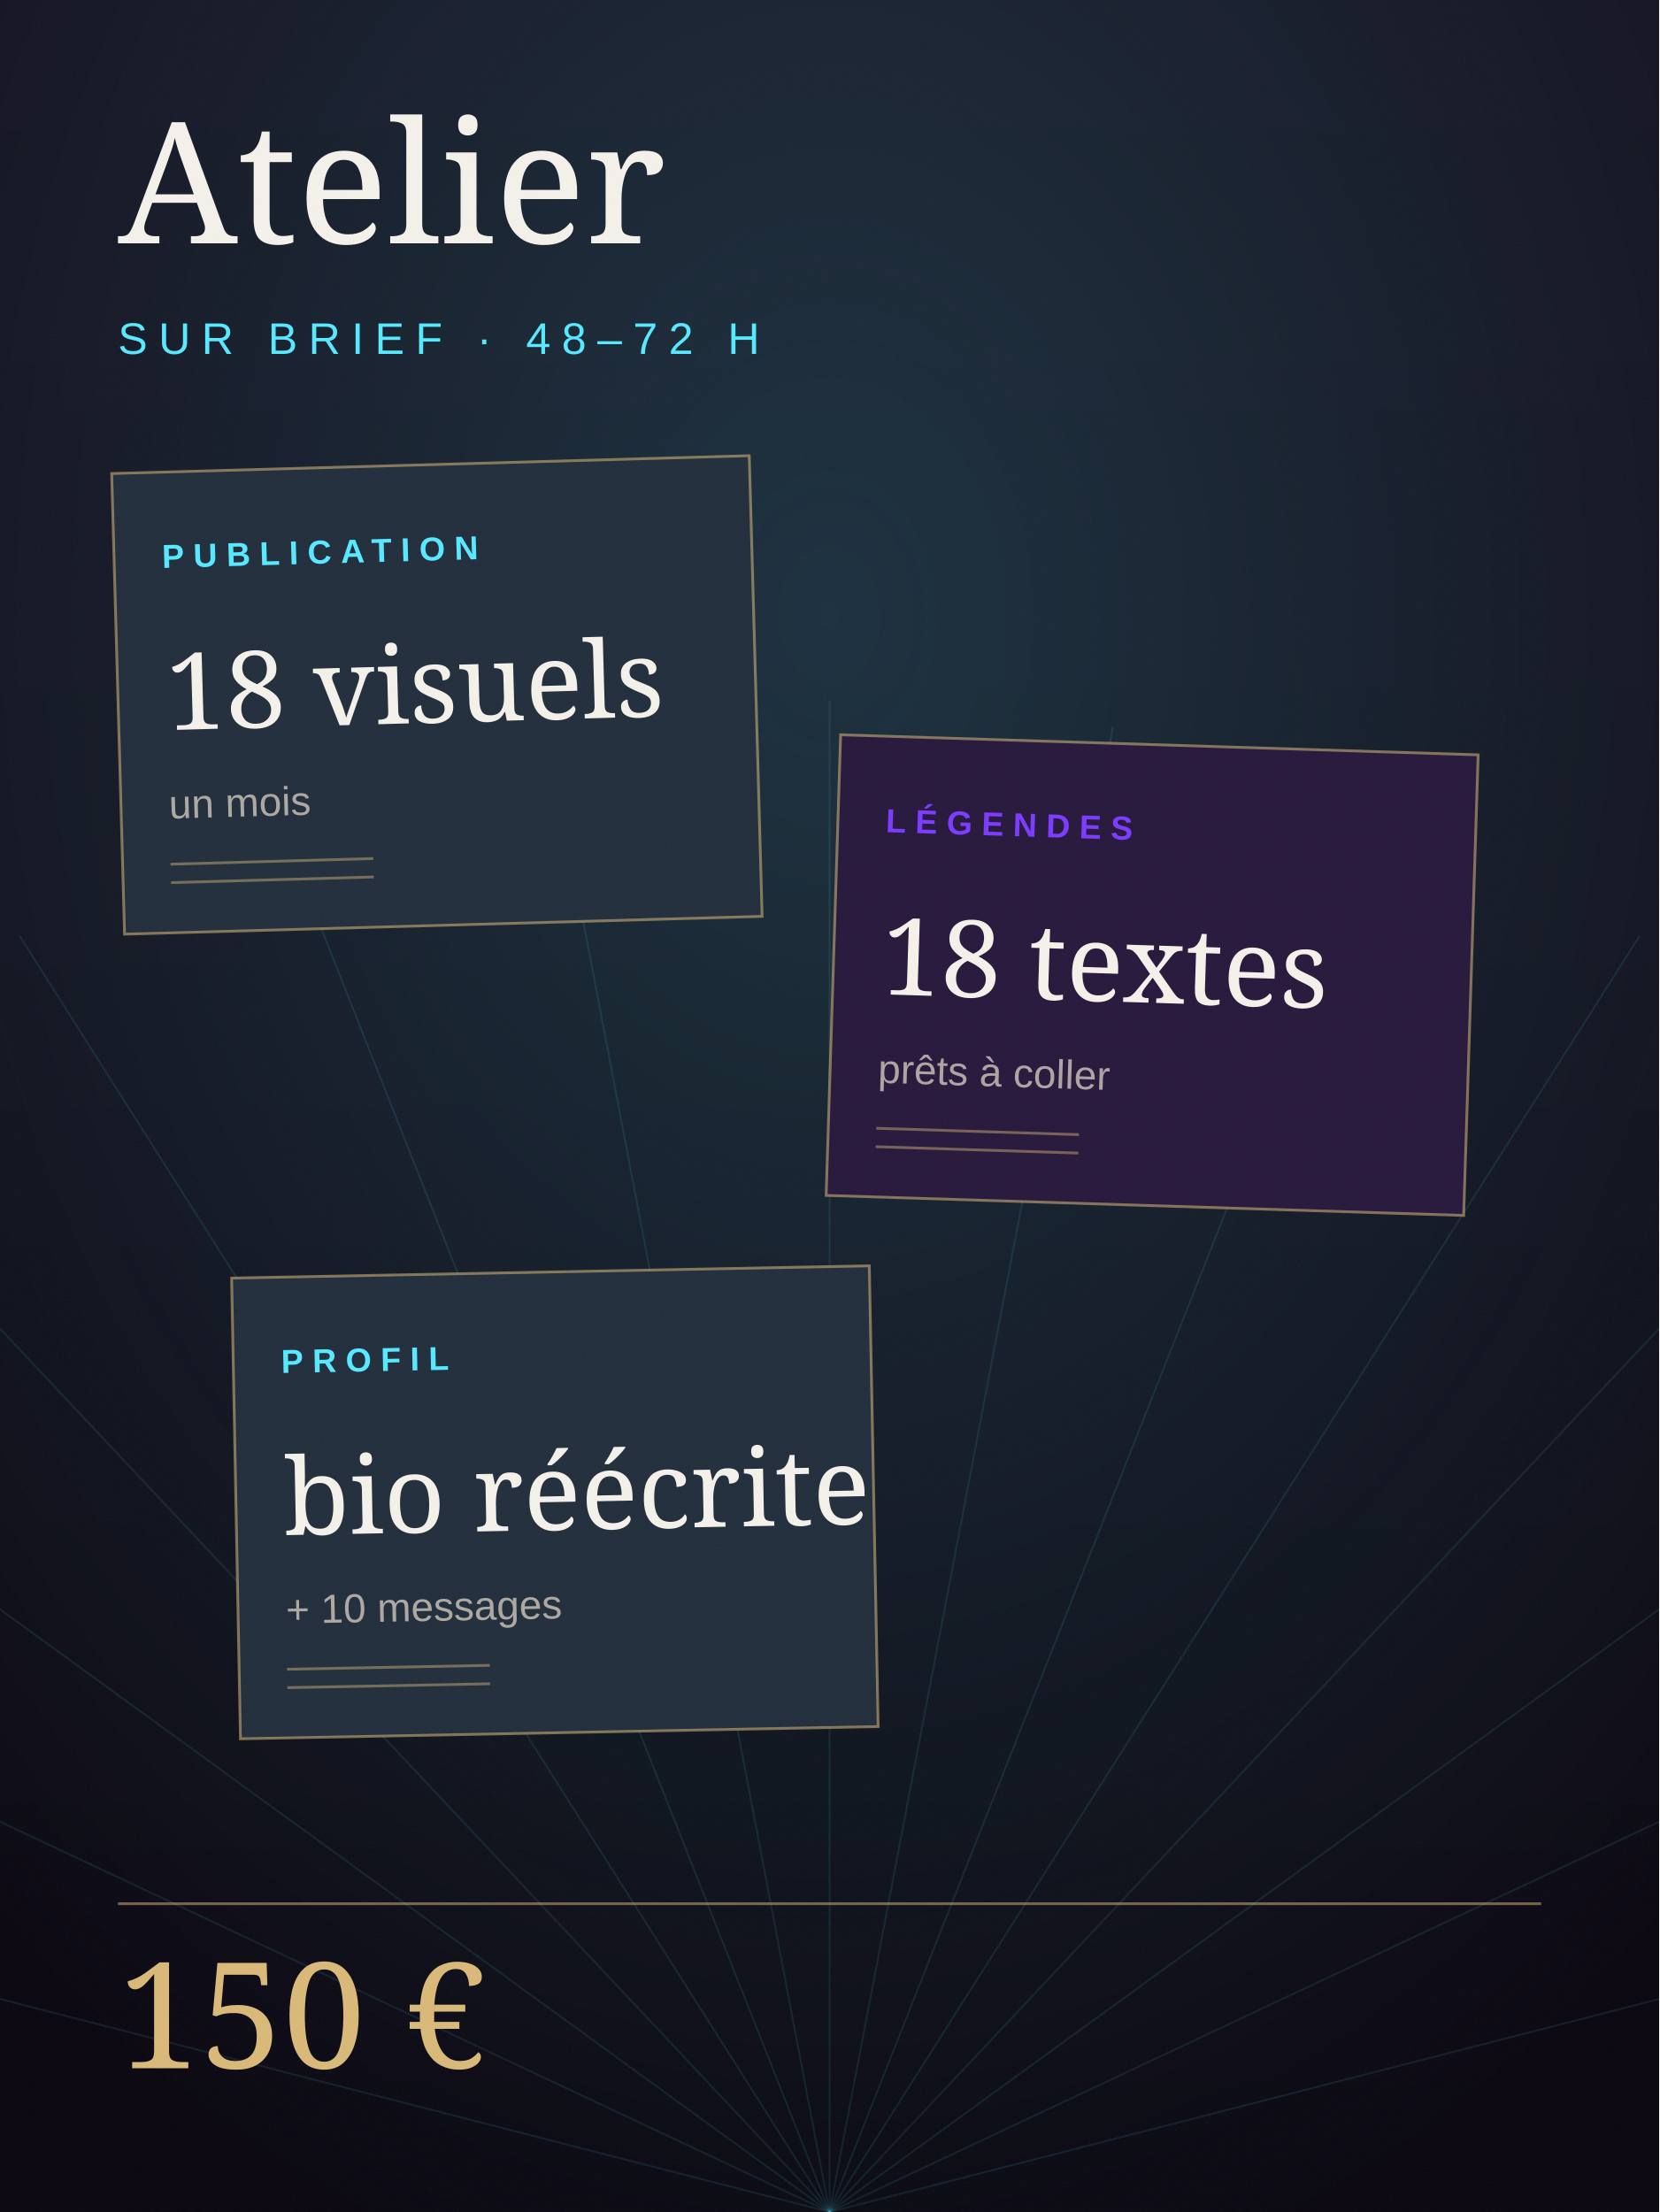
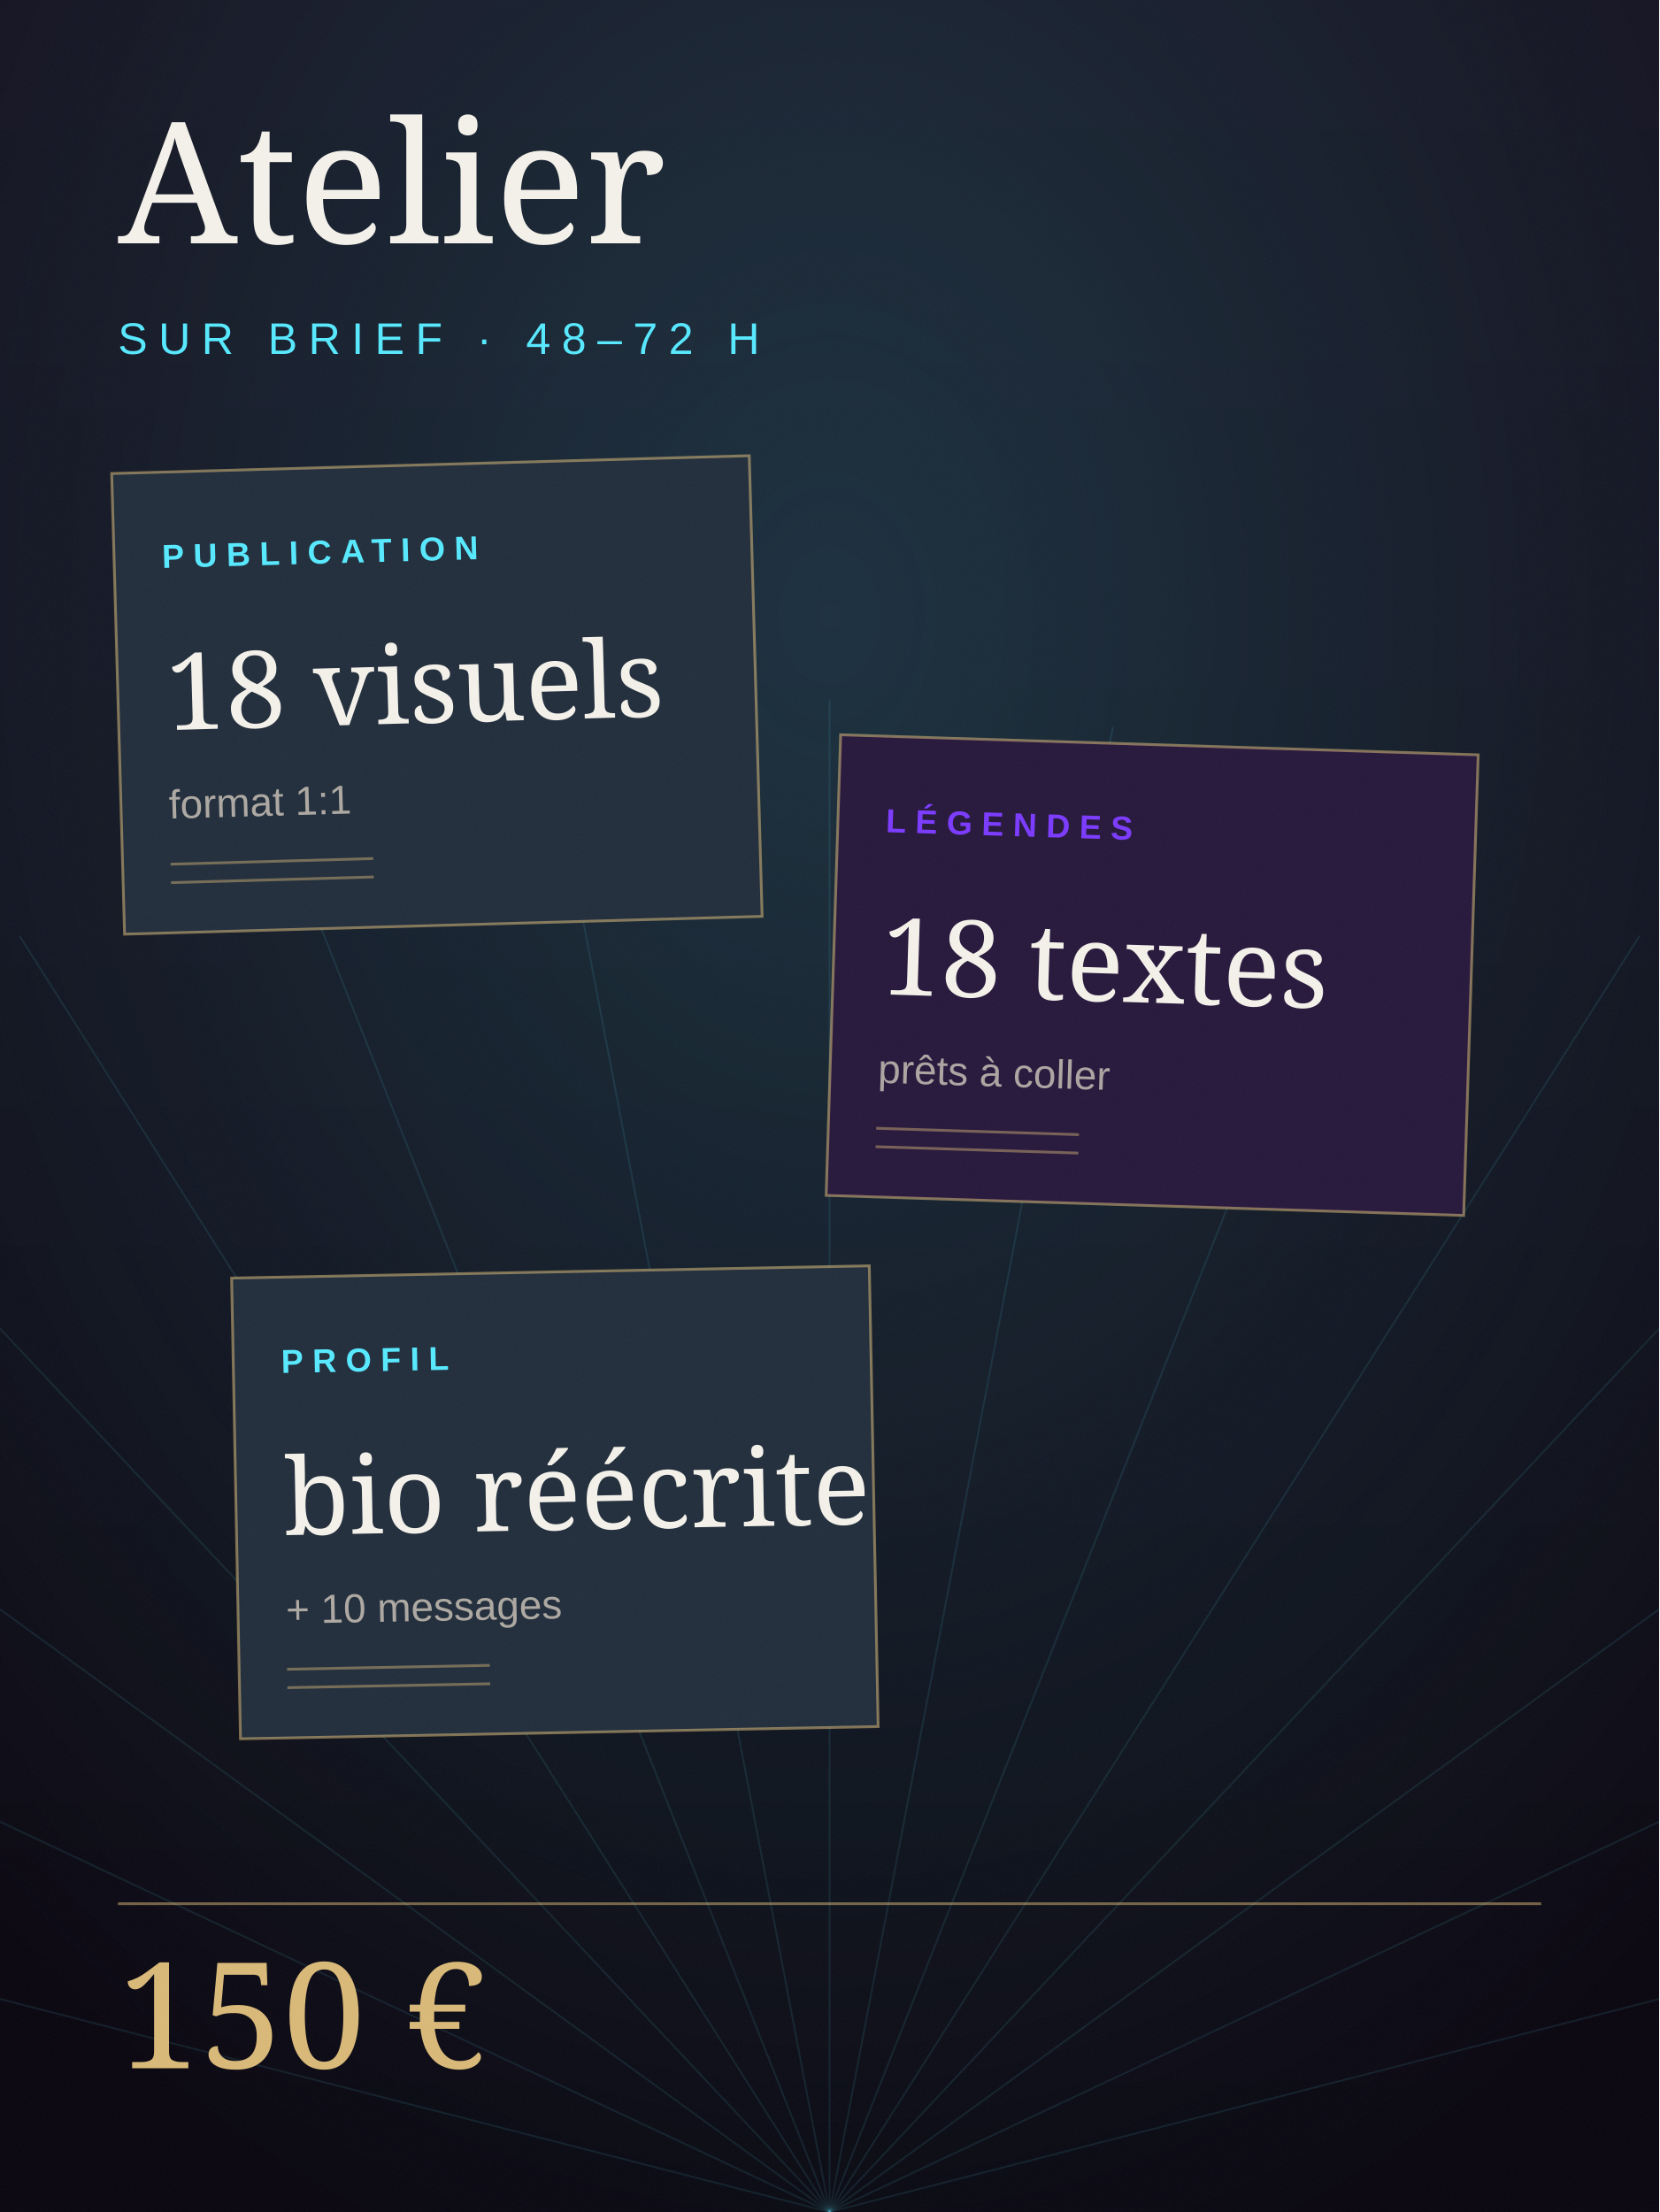
<svg xmlns="http://www.w3.org/2000/svg" viewBox="0 0 900 1200" width="900" height="1200" role="img" aria-label="Couverture Atelier — 150 €">
  <defs>
    <radialGradient id="halo-c-atelier" cx="50%" cy="28%" r="78%">
      <stop offset="0" stop-color="#57E9FF" stop-opacity=".40" />
      <stop offset="1" stop-color="#57E9FF" stop-opacity="0" />
    </radialGradient>
    <linearGradient id="fond-c-atelier" x1="0" y1="0" x2="0" y2="1">
      <stop offset="0" stop-color="#120A18" />
      <stop offset="1" stop-color="#0A0710" />
    </linearGradient>
    <filter id="grain-c-atelier">
      <feTurbulence type="fractalNoise" baseFrequency=".9" numOctaves="2" />
      <feColorMatrix type="saturate" values="0" />
      <feComponentTransfer>
        <feFuncA type="linear" slope=".055" />
      </feComponentTransfer>
    </filter>
  </defs>
  <rect width="900" height="1200" fill="url(#fond-c-atelier)" />
  <rect width="900" height="1200" fill="url(#halo-c-atelier)" opacity=".45" />
  <line x1="450" y1="1200" x2="-344.2" y2="996.1" stroke="#57E9FF" stroke-width="1" opacity="0.1" />
  <line x1="450" y1="1200" x2="-292.0" y2="850.9" stroke="#57E9FF" stroke-width="1" opacity="0.1" />
  <line x1="450" y1="1200" x2="-213.4" y2="718.0" stroke="#57E9FF" stroke-width="1" opacity="0.1" />
  <line x1="450" y1="1200" x2="-111.3" y2="602.2" stroke="#57E9FF" stroke-width="1" opacity="0.1" />
  <line x1="450" y1="1200" x2="10.6" y2="507.7" stroke="#57E9FF" stroke-width="1" opacity="0.1" />
  <line x1="450" y1="1200" x2="148.1" y2="437.6" stroke="#57E9FF" stroke-width="1" opacity="0.1" />
  <line x1="450" y1="1200" x2="296.3" y2="394.5" stroke="#57E9FF" stroke-width="1" opacity="0.1" />
  <line x1="450" y1="1200" x2="450.0" y2="380.0" stroke="#57E9FF" stroke-width="1" opacity="0.1" />
  <line x1="450" y1="1200" x2="603.7" y2="394.5" stroke="#57E9FF" stroke-width="1" opacity="0.1" />
  <line x1="450" y1="1200" x2="751.9" y2="437.6" stroke="#57E9FF" stroke-width="1" opacity="0.1" />
  <line x1="450" y1="1200" x2="889.4" y2="507.7" stroke="#57E9FF" stroke-width="1" opacity="0.1" />
  <line x1="450" y1="1200" x2="1011.3" y2="602.2" stroke="#57E9FF" stroke-width="1" opacity="0.1" />
  <line x1="450" y1="1200" x2="1113.4" y2="718.0" stroke="#57E9FF" stroke-width="1" opacity="0.1" />
  <line x1="450" y1="1200" x2="1192.0" y2="850.9" stroke="#57E9FF" stroke-width="1" opacity="0.1" />
  <line x1="450" y1="1200" x2="1244.2" y2="996.1" stroke="#57E9FF" stroke-width="1" opacity="0.1" />
  <text x="64" y="132" font-family="Bodoni Moda, Didot, Georgia, serif" font-size="92" fill="#F4F1EA">Atelier</text>
  <text x="64" y="192" font-family="Archivo, Helvetica Neue, Arial, sans-serif" font-size="24" letter-spacing="6" fill="#57E9FF">SUR BRIEF · 48–72 H</text>
  <g transform="translate(64 252) rotate(-1.6 173 125)">
    <rect width="346" height="250" fill="#1B1320" />
    <rect width="346" height="250" fill="#57E9FF" opacity=".13" />
    <rect width="346" height="250" fill="none" stroke="#D9B978" stroke-width="1.5" opacity=".55" />
    <text x="26" y="52" font-family="Archivo, Helvetica Neue, Arial, sans-serif" font-size="18" font-weight="600" letter-spacing="5" fill="#57E9FF">PUBLICATION</text>
    <text x="26" y="140" font-family="Bodoni Moda, Didot, Georgia, serif" font-size="58" fill="#F4F1EA">18 visuels</text>
-     <text x="26" y="188" font-family="Archivo, Helvetica Neue, Arial, sans-serif" font-size="22" fill="#CFC7BC" opacity=".8">un mois</text>
+     <text x="26" y="188" font-family="Archivo, Helvetica Neue, Arial, sans-serif" font-size="22" fill="#CFC7BC" opacity=".8">format 1:1</text>
    <rect x="26" y="212" width="110" height="1.5" fill="#D9B978" opacity="0.45" />
    <rect x="26" y="222" width="110" height="1.5" fill="#D9B978" opacity="0.45" />
  </g>
  <g transform="translate(452 404) rotate(1.8 173 125)">
    <rect width="346" height="250" fill="#1B1320" />
    <rect width="346" height="250" fill="#7B3BFF" opacity=".13" />
    <rect width="346" height="250" fill="none" stroke="#D9B978" stroke-width="1.5" opacity=".55" />
    <text x="26" y="52" font-family="Archivo, Helvetica Neue, Arial, sans-serif" font-size="18" font-weight="600" letter-spacing="5" fill="#7B3BFF">LÉGENDES</text>
    <text x="26" y="140" font-family="Bodoni Moda, Didot, Georgia, serif" font-size="58" fill="#F4F1EA">18 textes</text>
    <text x="26" y="188" font-family="Archivo, Helvetica Neue, Arial, sans-serif" font-size="22" fill="#CFC7BC" opacity=".8">prêts à coller</text>
    <rect x="26" y="212" width="110" height="1.5" fill="#D9B978" opacity="0.45" />
    <rect x="26" y="222" width="110" height="1.5" fill="#D9B978" opacity="0.45" />
  </g>
  <g transform="translate(128 690) rotate(-1.1 173 125)">
    <rect width="346" height="250" fill="#1B1320" />
    <rect width="346" height="250" fill="#57E9FF" opacity=".13" />
    <rect width="346" height="250" fill="none" stroke="#D9B978" stroke-width="1.5" opacity=".55" />
    <text x="26" y="52" font-family="Archivo, Helvetica Neue, Arial, sans-serif" font-size="18" font-weight="600" letter-spacing="5" fill="#57E9FF">PROFIL</text>
    <text x="26" y="140" font-family="Bodoni Moda, Didot, Georgia, serif" font-size="58" fill="#F4F1EA">bio réécrite</text>
    <text x="26" y="188" font-family="Archivo, Helvetica Neue, Arial, sans-serif" font-size="22" fill="#CFC7BC" opacity=".8">+ 10 messages</text>
    <rect x="26" y="212" width="110" height="1.5" fill="#D9B978" opacity="0.45" />
    <rect x="26" y="222" width="110" height="1.5" fill="#D9B978" opacity="0.45" />
  </g>
  <rect x="64" y="1032" width="772" height="1.5" fill="#D9B978" opacity=".5" />
  <text x="64" y="1122" font-family="Bodoni Moda, Didot, Georgia, serif" font-size="80" fill="#D9B978">150 €</text>
  <rect width="900" height="1200" filter="url(#grain-c-atelier)" opacity=".55" />
</svg>
